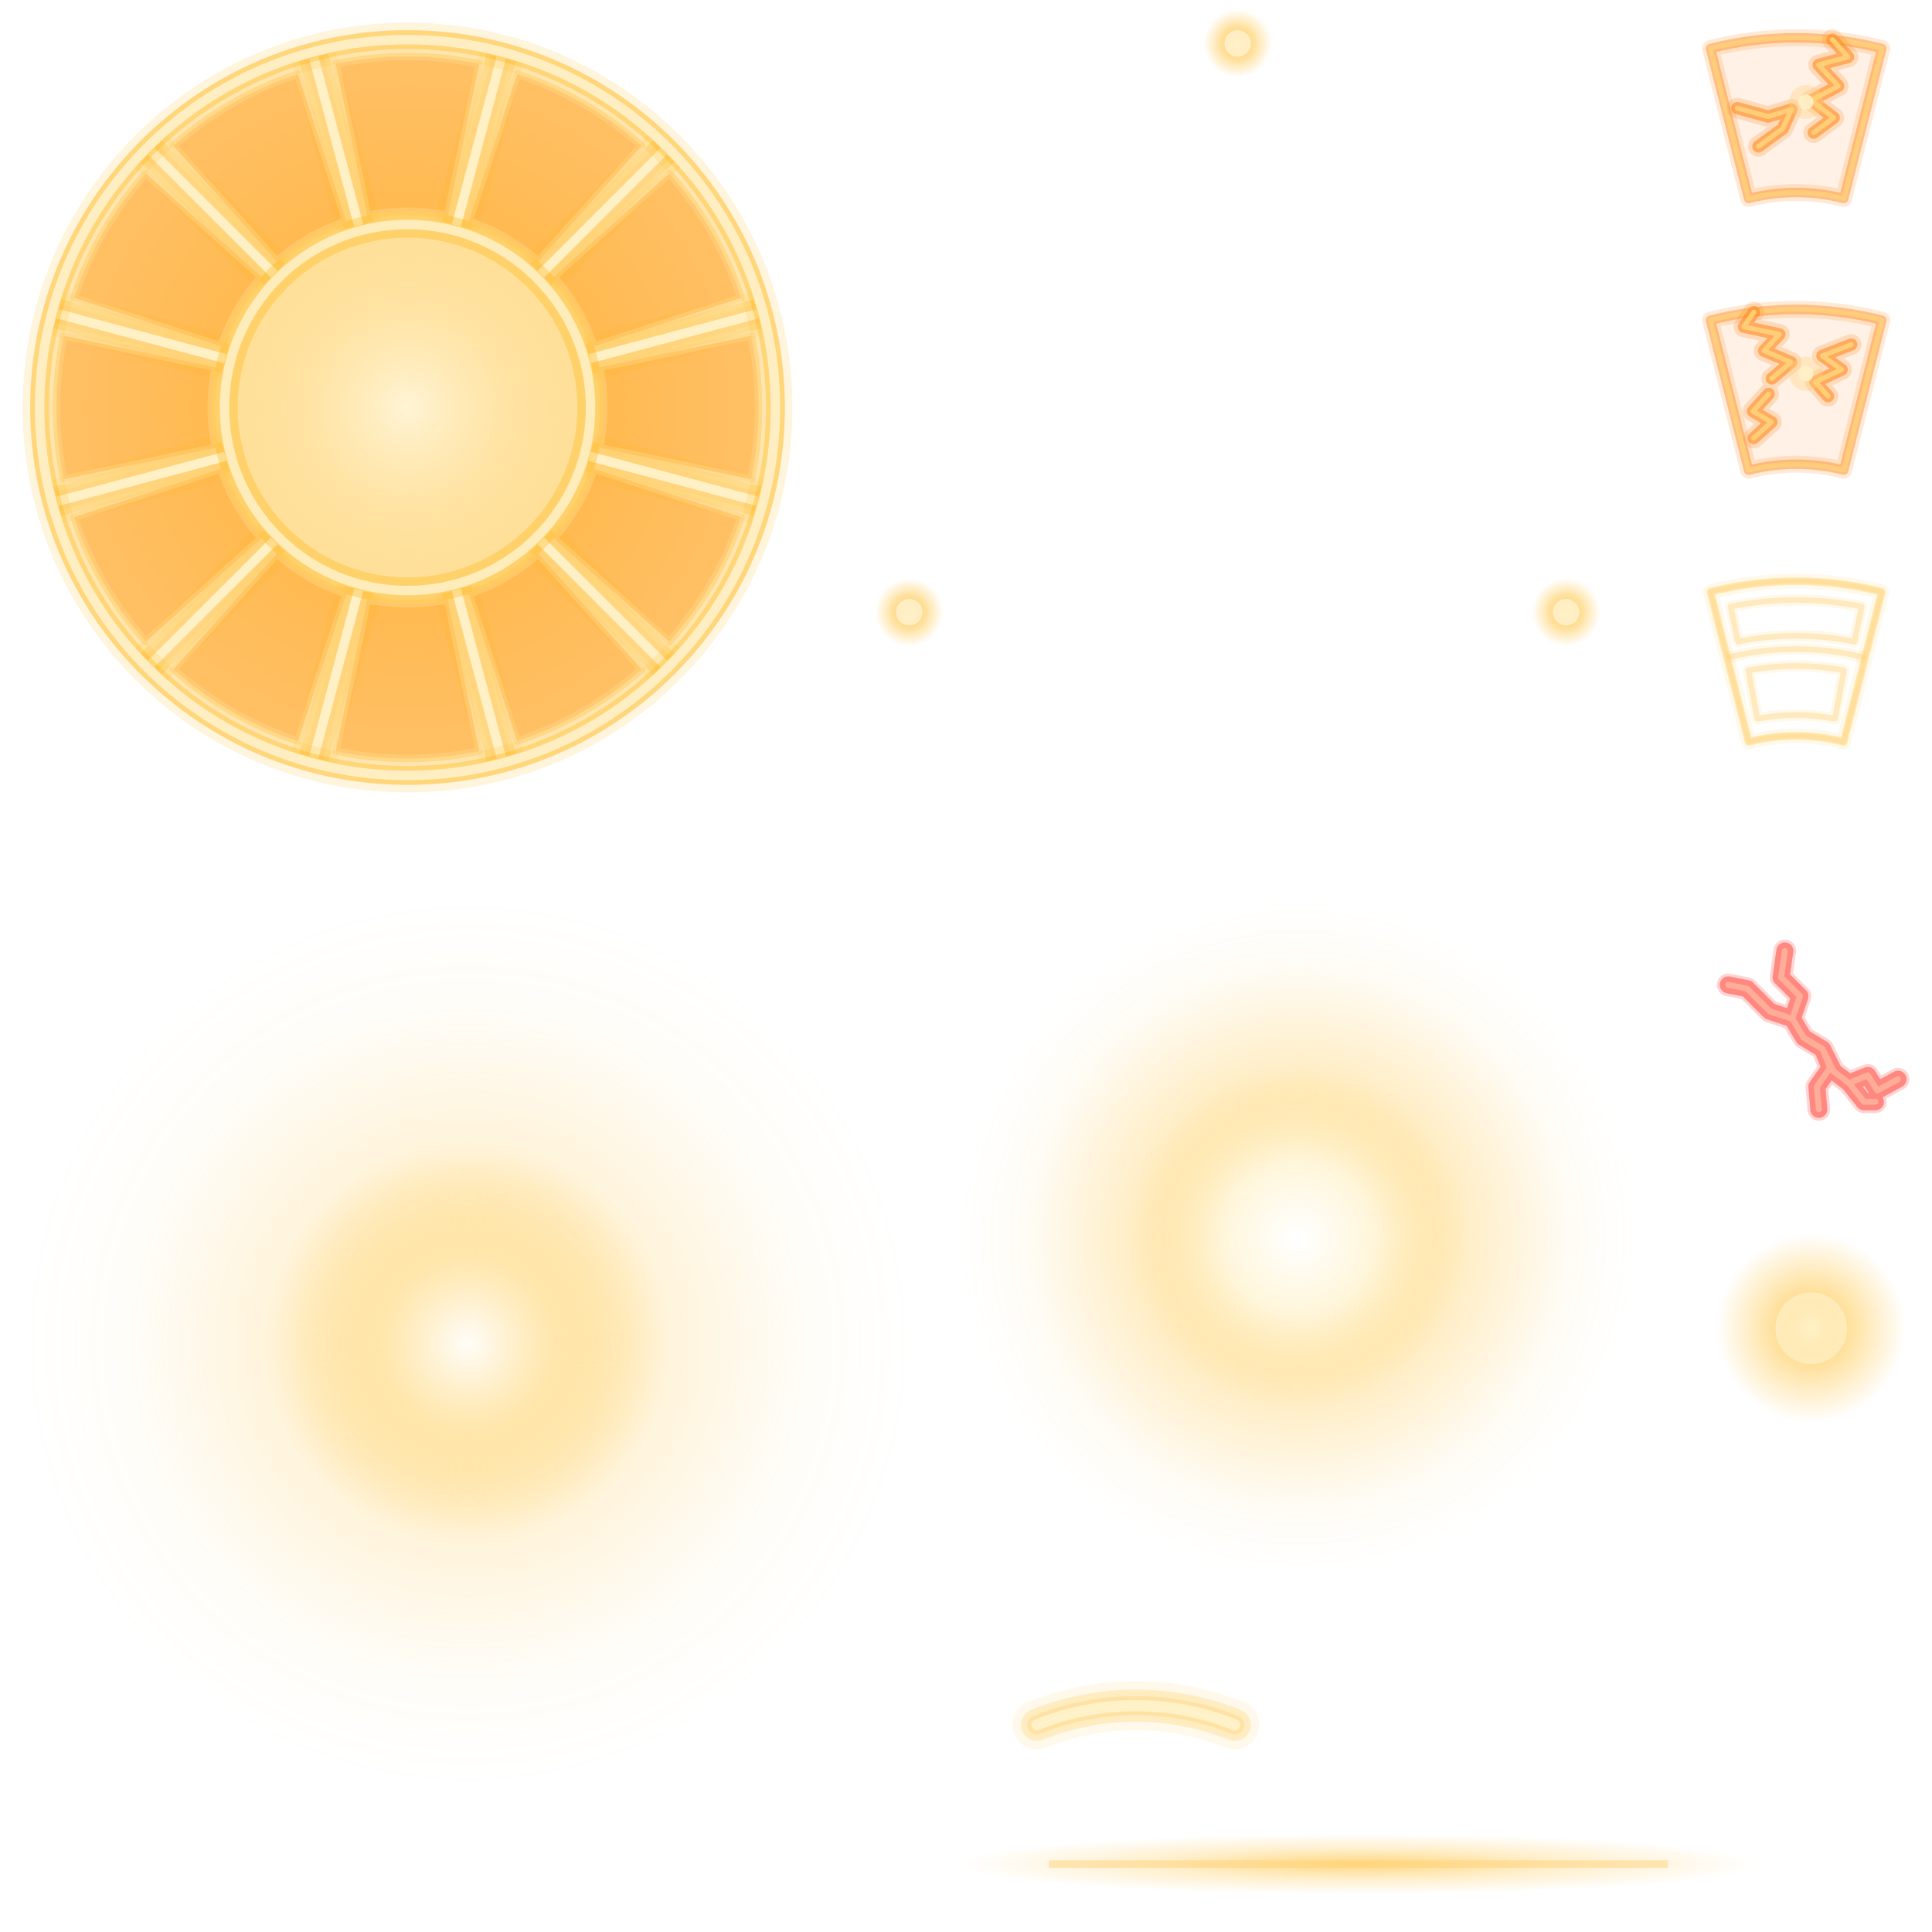
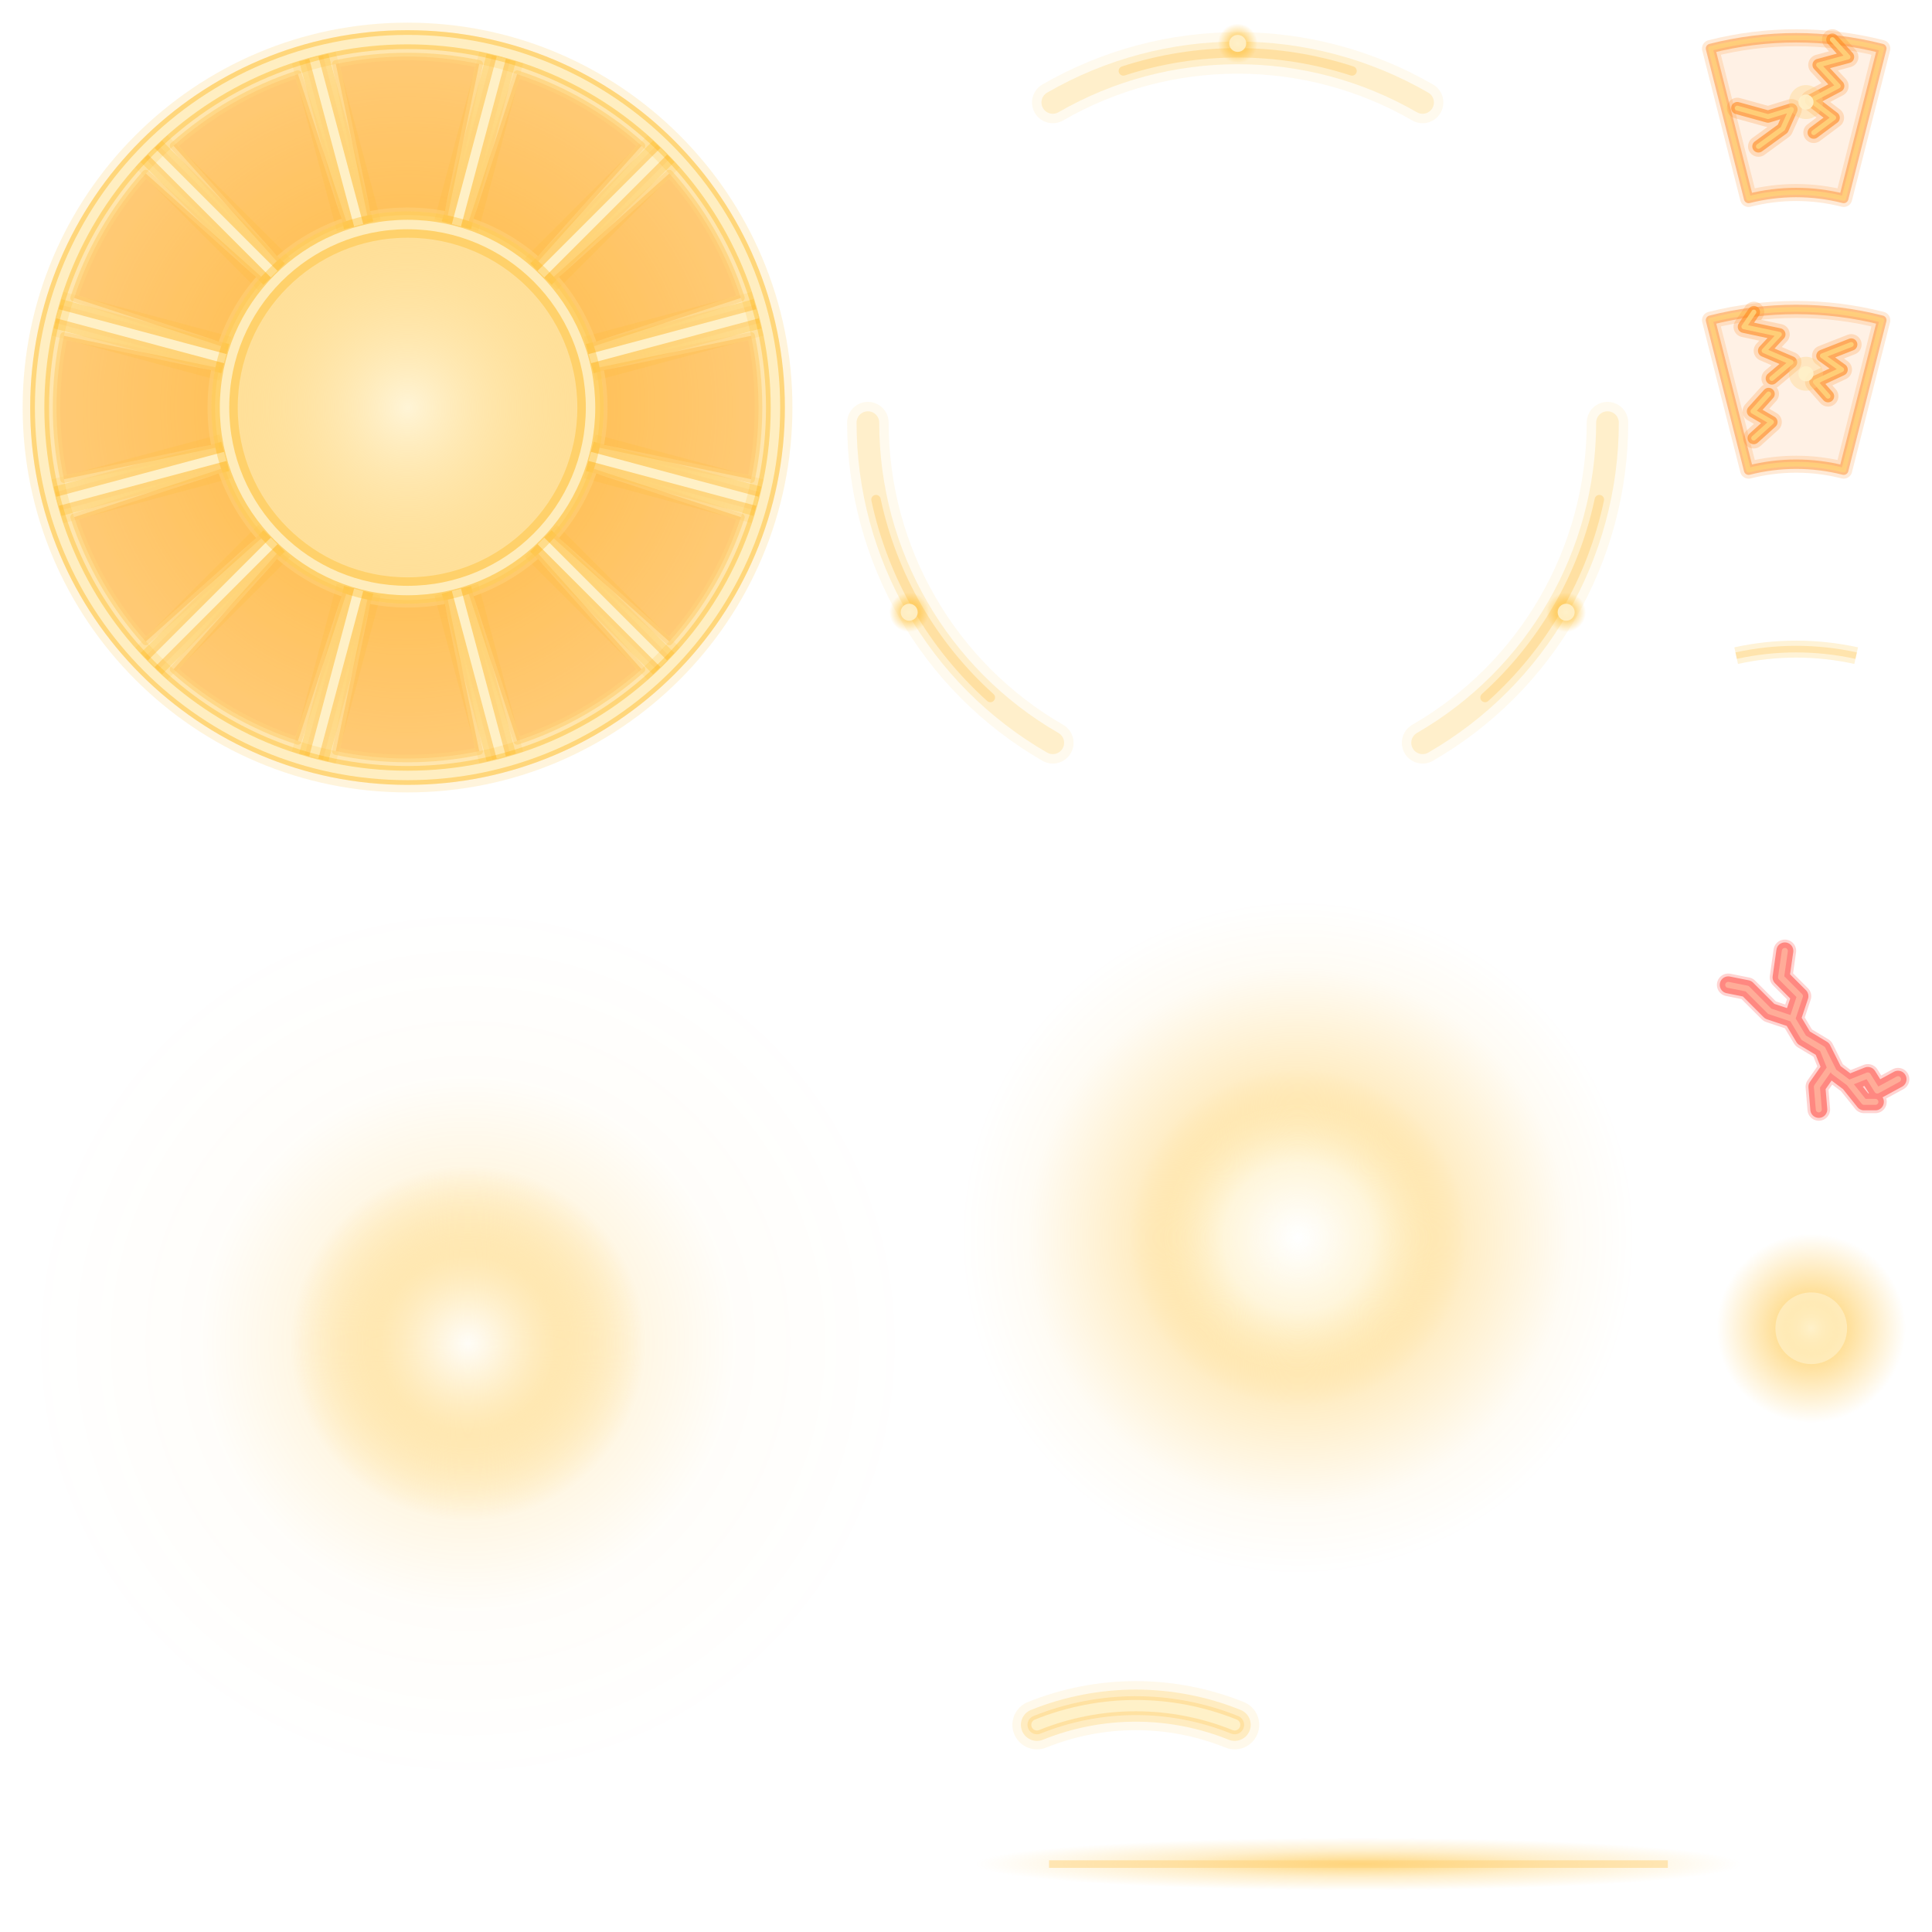
<svg xmlns="http://www.w3.org/2000/svg" width="512" height="512" viewBox="0 0 512 512">
  <defs>
    <radialGradient id="gr_framehot" gradientUnits="userSpaceOnUse" cx="224" cy="224" r="200">
      <stop offset="0" stop-color="#FFF1C9" stop-opacity="0.75" />
      <stop offset="0.5" stop-color="#FFB000" stop-opacity="0.4" />
      <stop offset="1" stop-color="#FFB000" stop-opacity="0.18" />
    </radialGradient>
    <radialGradient id="gr_lens" cx="0.5" cy="0.5" r="0.5">
      <stop offset="0" stop-color="#FFF1C9" stop-opacity="1.0" />
      <stop offset="0.25" stop-color="#FFD27A" stop-opacity="0.8" />
      <stop offset="0.6" stop-color="#FFB000" stop-opacity="0.3" />
      <stop offset="1" stop-color="#FFB000" stop-opacity="0.0" />
    </radialGradient>
    <radialGradient id="gr_halo" cx="0.5" cy="0.5" r="0.5">
      <stop offset="0" stop-color="#FFE3A3" stop-opacity="0.9" />
-       <stop offset="0.2" stop-color="#FFB000" stop-opacity="0.5" />
-       <stop offset="0.45" stop-color="#FFB000" stop-opacity="0.14" />
-       <stop offset="0.75" stop-color="#FFB000" stop-opacity="0.03" />
+       <stop offset="0.2" stop-color="#FFB000" stop-opacity="0.45" />
+       <stop offset="0.4" stop-color="#FFB000" stop-opacity="0.1" />
+       <stop offset="0.6" stop-color="#FFB000" stop-opacity="0.02" />
      <stop offset="1" stop-color="#FFB000" stop-opacity="0.0" />
    </radialGradient>
    <radialGradient id="gr_halo_in" cx="0.5" cy="0.5" r="0.5">
      <stop offset="0" stop-color="#FFFFFF" stop-opacity="0.9" />
      <stop offset="1" stop-color="#FFF1C9" stop-opacity="0.0" />
    </radialGradient>
    <radialGradient id="gr_halo_hot" cx="0.5" cy="0.5" r="0.5">
      <stop offset="0" stop-color="#FFFFFF" stop-opacity="1.0" />
      <stop offset="0.22" stop-color="#FFF1C9" stop-opacity="0.75" />
      <stop offset="0.5" stop-color="#FFB000" stop-opacity="0.22" />
      <stop offset="0.8" stop-color="#FFB000" stop-opacity="0.04" />
      <stop offset="1" stop-color="#FFB000" stop-opacity="0.0" />
    </radialGradient>
    <radialGradient id="gr_slens" cx="0.5" cy="0.5" r="0.5">
      <stop offset="0" stop-color="#FFF1C9" stop-opacity="0.9" />
      <stop offset="0.3" stop-color="#FFB000" stop-opacity="0.45" />
      <stop offset="1" stop-color="#FFB000" stop-opacity="0.0" />
    </radialGradient>
    <radialGradient id="gr_ihalo" cx="0.5" cy="0.5" r="0.5">
      <stop offset="0" stop-color="#FFB000" stop-opacity="0.5" />
      <stop offset="0.5" stop-color="#FFB000" stop-opacity="0.2" />
      <stop offset="1" stop-color="#FFB000" stop-opacity="0.0" />
    </radialGradient>
  </defs>
  <g id="slot.frame_hot" transform="translate(0,0)">
    <g id="layer.frame_hot.glow" transform="translate(108 108) scale(0.5) translate(-224 -224)">
      <circle cx="224" cy="224" r="200" fill="url(#gr_framehot)" />
-       <path d="M202.7 122.2L186 41.9A186 186 0 0 1 262 41.9L245.3 122.2A104 104 0 0 0 202.7 122.2ZM256.5 125.2L282.1 47.3A186 186 0 0 1 348 85.3L293.3 146.5A104 104 0 0 0 256.5 125.2ZM301.5 154.7L362.7 100A186 186 0 0 1 400.7 165.9L322.8 191.5A104 104 0 0 0 301.5 154.7ZM325.8 202.7L406.1 186A186 186 0 0 1 406.1 262L325.8 245.3A104 104 0 0 0 325.8 202.7ZM322.8 256.5L400.7 282.1A186 186 0 0 1 362.7 348L301.5 293.3A104 104 0 0 0 322.8 256.5ZM293.3 301.5L348 362.7A186 186 0 0 1 282.1 400.7L256.5 322.8A104 104 0 0 0 293.3 301.5Z" fill="#FF8A1F" opacity="0.42" />
+       <path d="M202.7 122.2L186 41.9A186 186 0 0 1 262 41.9L245.3 122.2A104 104 0 0 0 202.7 122.2ZM256.5 125.2L282.1 47.3A186 186 0 0 1 348 85.3L293.3 146.5A104 104 0 0 0 256.5 125.2ZM301.5 154.7L362.7 100A186 186 0 0 1 400.7 165.9L322.8 191.5A104 104 0 0 0 301.5 154.7ZM325.8 202.7L406.1 186A186 186 0 0 1 406.1 262L325.8 245.3A104 104 0 0 0 325.8 202.7ZM322.8 256.5L400.7 282.1A186 186 0 0 1 362.7 348L301.5 293.3A104 104 0 0 0 322.8 256.5ZM293.3 301.5L348 362.7A186 186 0 0 1 282.1 400.7L256.5 322.8A104 104 0 0 0 293.3 301.5Z" fill="#FF8A1F" opacity="0.3" />
      <path d="M202.7 122.2L186 41.9A186 186 0 0 1 262 41.9L245.3 122.2A104 104 0 0 0 202.7 122.2ZM256.5 125.2L282.1 47.3A186 186 0 0 1 348 85.3L293.3 146.5A104 104 0 0 0 256.5 125.2ZM301.5 154.7L362.7 100A186 186 0 0 1 400.7 165.9L322.8 191.5A104 104 0 0 0 301.5 154.7ZM325.8 202.7L406.1 186A186 186 0 0 1 406.1 262L325.8 245.3A104 104 0 0 0 325.8 202.7ZM322.8 256.5L400.7 282.1A186 186 0 0 1 362.7 348L301.5 293.3A104 104 0 0 0 322.8 256.5ZM293.3 301.5L348 362.7A186 186 0 0 1 282.1 400.7L256.5 322.8A104 104 0 0 0 293.3 301.5Z" fill="#FFB000" opacity="0.22" />
-       <path d="M245.3 325.8L262 406.1A186 186 0 0 1 186 406.1L202.7 325.8A104 104 0 0 0 245.3 325.8ZM191.5 322.8L165.9 400.7A186 186 0 0 1 100 362.7L154.7 301.5A104 104 0 0 0 191.5 322.8ZM146.5 293.3L85.3 348A186 186 0 0 1 47.3 282.1L125.2 256.5A104 104 0 0 0 146.5 293.3ZM122.2 245.3L41.9 262A186 186 0 0 1 41.9 186L122.2 202.7A104 104 0 0 0 122.2 245.3ZM125.2 191.5L47.3 165.9A186 186 0 0 1 85.3 100L146.5 154.7A104 104 0 0 0 125.2 191.5ZM154.7 146.5L100 85.3A186 186 0 0 1 165.9 47.3L191.5 125.2A104 104 0 0 0 154.7 146.5Z" fill="#FF8A1F" opacity="0.42" />
+       <path d="M245.3 325.8L262 406.1A186 186 0 0 1 186 406.1L202.7 325.8A104 104 0 0 0 245.3 325.8ZM191.5 322.8L165.9 400.7A186 186 0 0 1 100 362.7L154.7 301.5A104 104 0 0 0 191.5 322.8ZM146.5 293.3L85.3 348A186 186 0 0 1 47.3 282.1L125.2 256.5A104 104 0 0 0 146.5 293.3ZM122.2 245.3L41.9 262A186 186 0 0 1 41.9 186L122.2 202.7A104 104 0 0 0 122.2 245.3ZM125.2 191.5L47.3 165.9A186 186 0 0 1 85.3 100L146.5 154.7A104 104 0 0 0 125.2 191.5ZM154.7 146.5L100 85.3A186 186 0 0 1 165.9 47.3L191.5 125.2A104 104 0 0 0 154.7 146.5Z" fill="#FF8A1F" opacity="0.3" />
      <path d="M245.3 325.8L262 406.1A186 186 0 0 1 186 406.1L202.7 325.8A104 104 0 0 0 245.3 325.8ZM191.5 322.8L165.9 400.7A186 186 0 0 1 100 362.7L154.7 301.5A104 104 0 0 0 191.5 322.8ZM146.5 293.3L85.3 348A186 186 0 0 1 47.3 282.1L125.2 256.5A104 104 0 0 0 146.5 293.3ZM122.2 245.3L41.9 262A186 186 0 0 1 41.9 186L122.2 202.7A104 104 0 0 0 122.2 245.3ZM125.2 191.5L47.3 165.9A186 186 0 0 1 85.3 100L146.5 154.7A104 104 0 0 0 125.2 191.5ZM154.7 146.5L100 85.3A186 186 0 0 1 165.9 47.3L191.5 125.2A104 104 0 0 0 154.7 146.5Z" fill="#FFB000" opacity="0.22" />
      <path d="M249.9 127.4L273.7 38.5M294.7 153.3L359.8 88.2M320.6 198.1L409.5 174.3M320.6 249.9L409.5 273.7M294.7 294.7L359.8 359.8M249.9 320.6L273.7 409.5M198.1 320.6L174.3 409.5M153.3 294.7L88.2 359.8M127.4 249.9L38.5 273.7M127.4 198.1L38.5 174.3M153.3 153.3L88.2 88.2M198.1 127.4L174.3 38.5" fill="none" stroke="#FFB000" stroke-width="24" opacity="0.1" stroke-linecap="butt" stroke-linejoin="round" />
      <path d="M249.9 127.4L273.7 38.5M294.7 153.3L359.8 88.2M320.6 198.1L409.5 174.3M320.6 249.9L409.5 273.7M294.7 294.7L359.8 359.8M249.9 320.6L273.7 409.5M198.1 320.6L174.3 409.5M153.3 294.7L88.2 359.8M127.4 249.9L38.5 273.7M127.4 198.1L38.5 174.3M153.3 153.3L88.2 88.2M198.1 127.4L174.3 38.5" fill="none" stroke="#FFB000" stroke-width="16" opacity="0.22" stroke-linecap="butt" stroke-linejoin="round" />
      <path d="M249.9 127.4L273.7 38.5M294.7 153.3L359.8 88.2M320.6 198.1L409.5 174.3M320.6 249.9L409.5 273.7M294.7 294.7L359.8 359.8M249.9 320.6L273.7 409.5M198.1 320.6L174.3 409.5M153.3 294.7L88.2 359.8M127.4 249.9L38.5 273.7M127.4 198.1L38.5 174.3M153.3 153.3L88.2 88.2M198.1 127.4L174.3 38.5" fill="none" stroke="#FFD27A" stroke-width="10" opacity="0.5" stroke-linecap="butt" stroke-linejoin="round" />
      <path d="M249.9 127.4L273.7 38.5M294.7 153.3L359.8 88.2M320.6 198.1L409.5 174.3M320.6 249.9L409.5 273.7M294.7 294.7L359.8 359.8M249.9 320.6L273.7 409.5M198.1 320.6L174.3 409.5M153.3 294.7L88.2 359.8M127.4 249.9L38.5 273.7M127.4 198.1L38.5 174.3M153.3 153.3L88.2 88.2M198.1 127.4L174.3 38.5" fill="none" stroke="#FFF1C9" stroke-width="5" opacity="0.95" stroke-linecap="butt" stroke-linejoin="round" />
      <path d="M202.7 122.2L186 41.9A186 186 0 0 1 262 41.9L245.3 122.2A104 104 0 0 0 202.7 122.2ZM256.5 125.2L282.1 47.3A186 186 0 0 1 348 85.3L293.3 146.5A104 104 0 0 0 256.5 125.2ZM301.5 154.7L362.7 100A186 186 0 0 1 400.7 165.9L322.8 191.5A104 104 0 0 0 301.5 154.7ZM325.8 202.7L406.1 186A186 186 0 0 1 406.1 262L325.8 245.3A104 104 0 0 0 325.8 202.7ZM322.8 256.5L400.7 282.1A186 186 0 0 1 362.7 348L301.5 293.3A104 104 0 0 0 322.8 256.5ZM293.3 301.5L348 362.7A186 186 0 0 1 282.1 400.7L256.5 322.8A104 104 0 0 0 293.3 301.5Z" fill="none" stroke="#FFD27A" stroke-width="4" stroke-linejoin="round" opacity="0.55" />
      <path d="M245.3 325.8L262 406.1A186 186 0 0 1 186 406.1L202.7 325.8A104 104 0 0 0 245.3 325.8ZM191.5 322.8L165.9 400.7A186 186 0 0 1 100 362.7L154.7 301.5A104 104 0 0 0 191.5 322.8ZM146.5 293.3L85.3 348A186 186 0 0 1 47.3 282.1L125.2 256.5A104 104 0 0 0 146.5 293.3ZM122.2 245.3L41.9 262A186 186 0 0 1 41.9 186L122.2 202.7A104 104 0 0 0 122.2 245.3ZM125.2 191.5L47.3 165.9A186 186 0 0 1 85.3 100L146.5 154.7A104 104 0 0 0 125.2 191.5ZM154.7 146.5L100 85.3A186 186 0 0 1 165.9 47.3L191.5 125.2A104 104 0 0 0 154.7 146.5Z" fill="none" stroke="#FFD27A" stroke-width="4" stroke-linejoin="round" opacity="0.55" />
      <circle cx="224" cy="224" r="195" fill="none" stroke="#FFB000" stroke-width="18" opacity="0.14" />
      <circle cx="224" cy="224" r="195" fill="none" stroke="#FFB000" stroke-width="10" opacity="0.32" />
      <circle cx="224" cy="224" r="195" fill="none" stroke="#FFF1C9" stroke-width="5" opacity="0.9" />
      <circle cx="224" cy="224" r="97" fill="none" stroke="#FFB000" stroke-width="14" opacity="0.3" />
      <circle cx="224" cy="224" r="97" fill="none" stroke="#FFF1C9" stroke-width="5" opacity="0.85" />
    </g>
  </g>
  <g id="slot.emitter_glow" transform="translate(216,0)">
    <g id="layer.emitter_glow.glow" transform="translate(112 112) scale(0.5) translate(-224 -224)">
-       <circle cx="224" cy="23" r="18" fill="url(#gr_lens)" />
-       <circle cx="224" cy="23" r="7" fill="#FFF1C9" opacity="0.9" />
-       <circle cx="398.1" cy="324.5" r="18" fill="url(#gr_lens)" />
-       <circle cx="398.1" cy="324.5" r="7" fill="#FFF1C9" opacity="0.9" />
-       <circle cx="49.9" cy="324.5" r="18" fill="url(#gr_lens)" />
-       <circle cx="49.9" cy="324.5" r="7" fill="#FFF1C9" opacity="0.9" />
+       <path d="M126 54.3A196 196 0 0 1 322 54.3" fill="none" stroke="#FFB000" stroke-width="22" stroke-linejoin="round" opacity="0.07" stroke-linecap="round" />
+       <path d="M126 54.3A196 196 0 0 1 322 54.3" fill="none" stroke="#FFB000" stroke-width="12" stroke-linejoin="round" opacity="0.15" stroke-linecap="round" />
+       <path d="M163.4 37.6A196 196 0 0 1 284.6 37.6" fill="none" stroke="#FFD27A" stroke-width="5" stroke-linejoin="round" opacity="0.5" stroke-linecap="round" />
+       <circle cx="224" cy="23" r="10.5" fill="url(#gr_lens)" />
+       <circle cx="224" cy="23" r="4.5" fill="#FFF1C9" opacity="0.9" />
+       <path d="M420 224A196 196 0 0 1 322 393.7" fill="none" stroke="#FFB000" stroke-width="22" stroke-linejoin="round" opacity="0.07" stroke-linecap="round" />
+       <path d="M420 224A196 196 0 0 1 322 393.7" fill="none" stroke="#FFB000" stroke-width="12" stroke-linejoin="round" opacity="0.15" stroke-linecap="round" />
+       <path d="M415.7 264.8A196 196 0 0 1 355.1 369.7" fill="none" stroke="#FFD27A" stroke-width="5" stroke-linejoin="round" opacity="0.5" stroke-linecap="round" />
+       <circle cx="398.1" cy="324.5" r="10.5" fill="url(#gr_lens)" />
+       <circle cx="398.1" cy="324.5" r="4.5" fill="#FFF1C9" opacity="0.9" />
+       <path d="M126 393.7A196 196 0 0 1 28 224" fill="none" stroke="#FFB000" stroke-width="22" stroke-linejoin="round" opacity="0.07" stroke-linecap="round" />
+       <path d="M126 393.7A196 196 0 0 1 28 224" fill="none" stroke="#FFB000" stroke-width="12" stroke-linejoin="round" opacity="0.15" stroke-linecap="round" />
+       <path d="M92.9 369.7A196 196 0 0 1 32.3 264.8" fill="none" stroke="#FFD27A" stroke-width="5" stroke-linejoin="round" opacity="0.5" stroke-linecap="round" />
+       <circle cx="49.9" cy="324.5" r="10.5" fill="url(#gr_lens)" />
+       <circle cx="49.9" cy="324.5" r="4.5" fill="#FFF1C9" opacity="0.9" />
    </g>
  </g>
  <g id="slot.ember_edge_a" transform="translate(440,0)">
    <g id="layer.ember_edge_a.glow" transform="translate(4 4) scale(0.5)">
      <path d="M38.8 97.2L18.6 17.7A184 184 0 0 1 109.4 17.7L89.2 97.2A102 102 0 0 0 38.8 97.2Z" fill="#FF8A1F" opacity="0.12" />
      <path d="M38.8 97.2L18.6 17.7A184 184 0 0 1 109.4 17.7L89.2 97.2A102 102 0 0 0 38.8 97.2Z" fill="none" stroke="#FF8A1F" stroke-width="9" stroke-linejoin="round" opacity="0.18" />
      <path d="M38.8 97.2L18.6 17.7A184 184 0 0 1 109.4 17.7L89.2 97.2A102 102 0 0 0 38.8 97.2Z" fill="none" stroke="#FF8A1F" stroke-width="5" stroke-linejoin="round" opacity="0.45" />
      <path d="M38.8 97.2L18.6 17.7A184 184 0 0 1 109.4 17.7L89.2 97.2A102 102 0 0 0 38.8 97.2Z" fill="none" stroke="#FFD27A" stroke-width="2.5" stroke-linejoin="round" opacity="0.8" />
      <path d="M83.2 13L91.5 22.2L75.9 26.4L86.3 37.6L71.9 45.2L83.9 54.4L73.3 62.3M32.8 49.3L49.1 53.8L61.5 50L56.9 60.2L44 69.6" fill="none" stroke="#FF8A1F" stroke-width="11" opacity="0.22" stroke-linecap="round" stroke-linejoin="round" />
      <path d="M83.2 13L91.5 22.2L75.9 26.4L86.3 37.6L71.9 45.2L83.9 54.4L73.3 62.3M32.8 49.3L49.1 53.8L61.5 50L56.9 60.2L44 69.6" fill="none" stroke="#FF8A1F" stroke-width="6.5" opacity="0.6" stroke-linecap="round" stroke-linejoin="round" />
      <path d="M83.2 13L91.5 22.2L75.9 26.4L86.3 37.6L71.9 45.2L83.9 54.4L73.3 62.3M32.8 49.3L49.1 53.8L61.5 50L56.9 60.2L44 69.6" fill="none" stroke="#FFD27A" stroke-width="2.6" opacity="0.9" stroke-linecap="round" stroke-linejoin="round" />
      <circle cx="69.2" cy="46.1" r="9" fill="#FFD27A" opacity="0.35" />
      <circle cx="69.2" cy="46.1" r="4" fill="#FFF1C9" opacity="0.9" />
    </g>
  </g>
  <g id="slot.ember_edge_b" transform="translate(440,72)">
    <g id="layer.ember_edge_b.glow" transform="translate(4 4) scale(0.5)">
      <path d="M38.8 97.2L18.6 17.7A184 184 0 0 1 109.4 17.7L89.2 97.2A102 102 0 0 0 38.8 97.2Z" fill="#FF8A1F" opacity="0.12" />
      <path d="M38.8 97.2L18.6 17.7A184 184 0 0 1 109.4 17.7L89.2 97.2A102 102 0 0 0 38.8 97.2Z" fill="none" stroke="#FF8A1F" stroke-width="9" stroke-linejoin="round" opacity="0.18" />
      <path d="M38.8 97.2L18.6 17.7A184 184 0 0 1 109.4 17.7L89.2 97.2A102 102 0 0 0 38.8 97.2Z" fill="none" stroke="#FF8A1F" stroke-width="5" stroke-linejoin="round" opacity="0.45" />
      <path d="M38.8 97.2L18.6 17.7A184 184 0 0 1 109.4 17.7L89.2 97.2A102 102 0 0 0 38.8 97.2Z" fill="none" stroke="#FFD27A" stroke-width="2.5" stroke-linejoin="round" opacity="0.8" />
      <path d="M41.6 13.4L36.3 21.2L55.1 25.2L47 33.9L61.3 40L51.1 48.6M93.2 30.6L77.9 36.6L88.1 43.9L74.2 50.4L80.9 58M49.4 56.8L41.1 66L50.9 71.7L41.5 80.2" fill="none" stroke="#FF8A1F" stroke-width="11" opacity="0.22" stroke-linecap="round" stroke-linejoin="round" />
      <path d="M41.6 13.4L36.3 21.2L55.1 25.2L47 33.9L61.3 40L51.1 48.6M93.2 30.6L77.9 36.6L88.1 43.9L74.2 50.4L80.9 58M49.4 56.8L41.1 66L50.9 71.7L41.5 80.2" fill="none" stroke="#FF8A1F" stroke-width="6.5" opacity="0.6" stroke-linecap="round" stroke-linejoin="round" />
      <path d="M41.6 13.4L36.3 21.2L55.1 25.2L47 33.9L61.3 40L51.1 48.6M93.2 30.6L77.9 36.6L88.1 43.9L74.2 50.4L80.9 58M49.4 56.8L41.1 66L50.9 71.7L41.5 80.2" fill="none" stroke="#FFD27A" stroke-width="2.6" opacity="0.9" stroke-linecap="round" stroke-linejoin="round" />
      <circle cx="69.2" cy="46.1" r="9" fill="#FFD27A" opacity="0.35" />
      <circle cx="69.2" cy="46.1" r="4" fill="#FFF1C9" opacity="0.9" />
    </g>
  </g>
  <g id="slot.seam_glow" transform="translate(440,144)">
    <g id="layer.seam_glow.glow" transform="translate(4 4) scale(0.5)">
-       <path d="M38.8 97.2L18.6 17.7A184 184 0 0 1 109.4 17.7L89.2 97.2A102 102 0 0 0 38.8 97.2Z" fill="none" stroke="#FFB000" stroke-width="8" stroke-linejoin="round" opacity="0.08" />
-       <path d="M38.8 97.2L18.6 17.7A184 184 0 0 1 109.4 17.7L89.2 97.2A102 102 0 0 0 38.8 97.2Z" fill="none" stroke="#FFB000" stroke-width="4" stroke-linejoin="round" opacity="0.25" />
-       <path d="M27.4 52.6A148 148 0 0 1 100.6 52.6M43.4 84.9L38.7 59.3A139 139 0 0 1 89.3 59.3L84.6 84.9A113 113 0 0 0 43.4 84.9ZM33.1 44.1L29.3 25.5A174 174 0 0 1 98.7 25.5L94.9 44.1A155 155 0 0 0 33.1 44.1Z" fill="none" stroke="#FFB000" stroke-width="6" stroke-linejoin="round" opacity="0.08" />
-       <path d="M27.4 52.6A148 148 0 0 1 100.6 52.6M43.4 84.9L38.7 59.3A139 139 0 0 1 89.3 59.3L84.6 84.9A113 113 0 0 0 43.4 84.9ZM33.1 44.1L29.3 25.5A174 174 0 0 1 98.7 25.5L94.9 44.1A155 155 0 0 0 33.1 44.1Z" fill="none" stroke="#FFD27A" stroke-width="3" stroke-linejoin="round" opacity="0.4" />
-       <path d="M38.8 97.2L18.6 17.7A184 184 0 0 1 109.4 17.7L89.2 97.2A102 102 0 0 0 38.8 97.2Z" fill="none" stroke="#FFD27A" stroke-width="2.5" stroke-linejoin="round" opacity="0.4" />
+       <path d="M32.2 51.5A148 148 0 0 1 95.8 51.5" fill="none" stroke="#FFB000" stroke-width="9" stroke-linejoin="round" opacity="0.16" stroke-linecap="butt" />
+       <path d="M32.2 51.5A148 148 0 0 1 95.8 51.5" fill="none" stroke="#FFD27A" stroke-width="3.5" stroke-linejoin="round" opacity="0.45" stroke-linecap="butt" />
    </g>
  </g>
  <g id="slot.halo_core" transform="translate(0,232)">
    <g id="layer.halo_core.glow">
      <circle cx="124" cy="124" r="118" fill="url(#gr_halo)" />
      <circle cx="124" cy="124" r="46" fill="url(#gr_halo_in)" />
    </g>
  </g>
  <g id="slot.core_hot_halo" transform="translate(248,232)">
    <g id="layer.core_hot_halo.glow">
      <circle cx="96" cy="96" r="90" fill="url(#gr_halo_hot)" />
      <circle cx="96" cy="96" r="36" fill="url(#gr_halo_in)" />
    </g>
  </g>
  <g id="slot.core_crack_glow" transform="translate(440,232)">
    <g id="layer.core_crack_glow.glow" transform="translate(40 40) scale(0.5)">
      <path d="M46 28L35 34L30 26L20 30L12 24L6 12L-4 6L-10 -4L-22 -8L-34 -20L-44 -22M6 12L10 22L3 32L4 44M-10 -4L-6 -16L-16 -26L-14 -40M20 30L28 40L34 40" fill="none" stroke="#FF3B30" stroke-width="12" opacity="0.22" stroke-linecap="round" stroke-linejoin="round" />
      <path d="M46 28L35 34L30 26L20 30L12 24L6 12L-4 6L-10 -4L-22 -8L-34 -20L-44 -22M6 12L10 22L3 32L4 44M-10 -4L-6 -16L-16 -26L-14 -40M20 30L28 40L34 40" fill="none" stroke="#FF3B30" stroke-width="9" opacity="0.5" stroke-linecap="round" stroke-linejoin="round" />
      <path d="M46 28L35 34L30 26L20 30L12 24L6 12L-4 6L-10 -4L-22 -8L-34 -20L-44 -22M6 12L10 22L3 32L4 44M-10 -4L-6 -16L-16 -26L-14 -40M20 30L28 40L34 40" fill="none" stroke="#FFB09A" stroke-width="3.2" opacity="0.9" stroke-linecap="round" stroke-linejoin="round" />
    </g>
  </g>
  <g id="slot.shoulder_glow" transform="translate(440,312)">
    <g id="layer.shoulder_glow.glow" transform="translate(-2 3) scale(0.5)">
      <circle cx="84" cy="74" r="50" fill="url(#gr_slens)" />
      <circle cx="84" cy="74" r="19" fill="#FFF1C9" opacity="0.7" />
    </g>
  </g>
  <g id="slot.visor_glow" transform="translate(248,432)">
    <g id="layer.visor_glow.glow" transform="translate(13 8) scale(0.5)">
      <path d="M27.6 34.2A140 140 0 0 1 132.4 34.2" fill="none" stroke="#FFB000" stroke-width="26" stroke-linejoin="round" opacity="0.08" stroke-linecap="round" />
      <path d="M27.6 34.2A140 140 0 0 1 132.4 34.2" fill="none" stroke="#FFB000" stroke-width="17" stroke-linejoin="round" opacity="0.18" stroke-linecap="round" />
      <path d="M27.6 34.2A140 140 0 0 1 132.4 34.2" fill="none" stroke="#FFD27A" stroke-width="10" stroke-linejoin="round" opacity="0.45" stroke-linecap="round" />
      <path d="M27.6 34.2A140 140 0 0 1 132.4 34.2" fill="none" stroke="#FFF1C9" stroke-width="6" stroke-linejoin="round" opacity="0.95" stroke-linecap="round" />
    </g>
  </g>
  <g id="slot.integrity_halo" transform="translate(248,480)">
    <g id="layer.integrity_halo.glow">
-       <ellipse cx="112" cy="14" rx="106" ry="8" fill="url(#gr_ihalo)" />
+       <ellipse cx="112" cy="14" rx="102" ry="7" fill="url(#gr_ihalo)" />
      <rect x="30" y="13" width="164" height="2" fill="#FFD27A" opacity="0.5" />
    </g>
  </g>
</svg>
